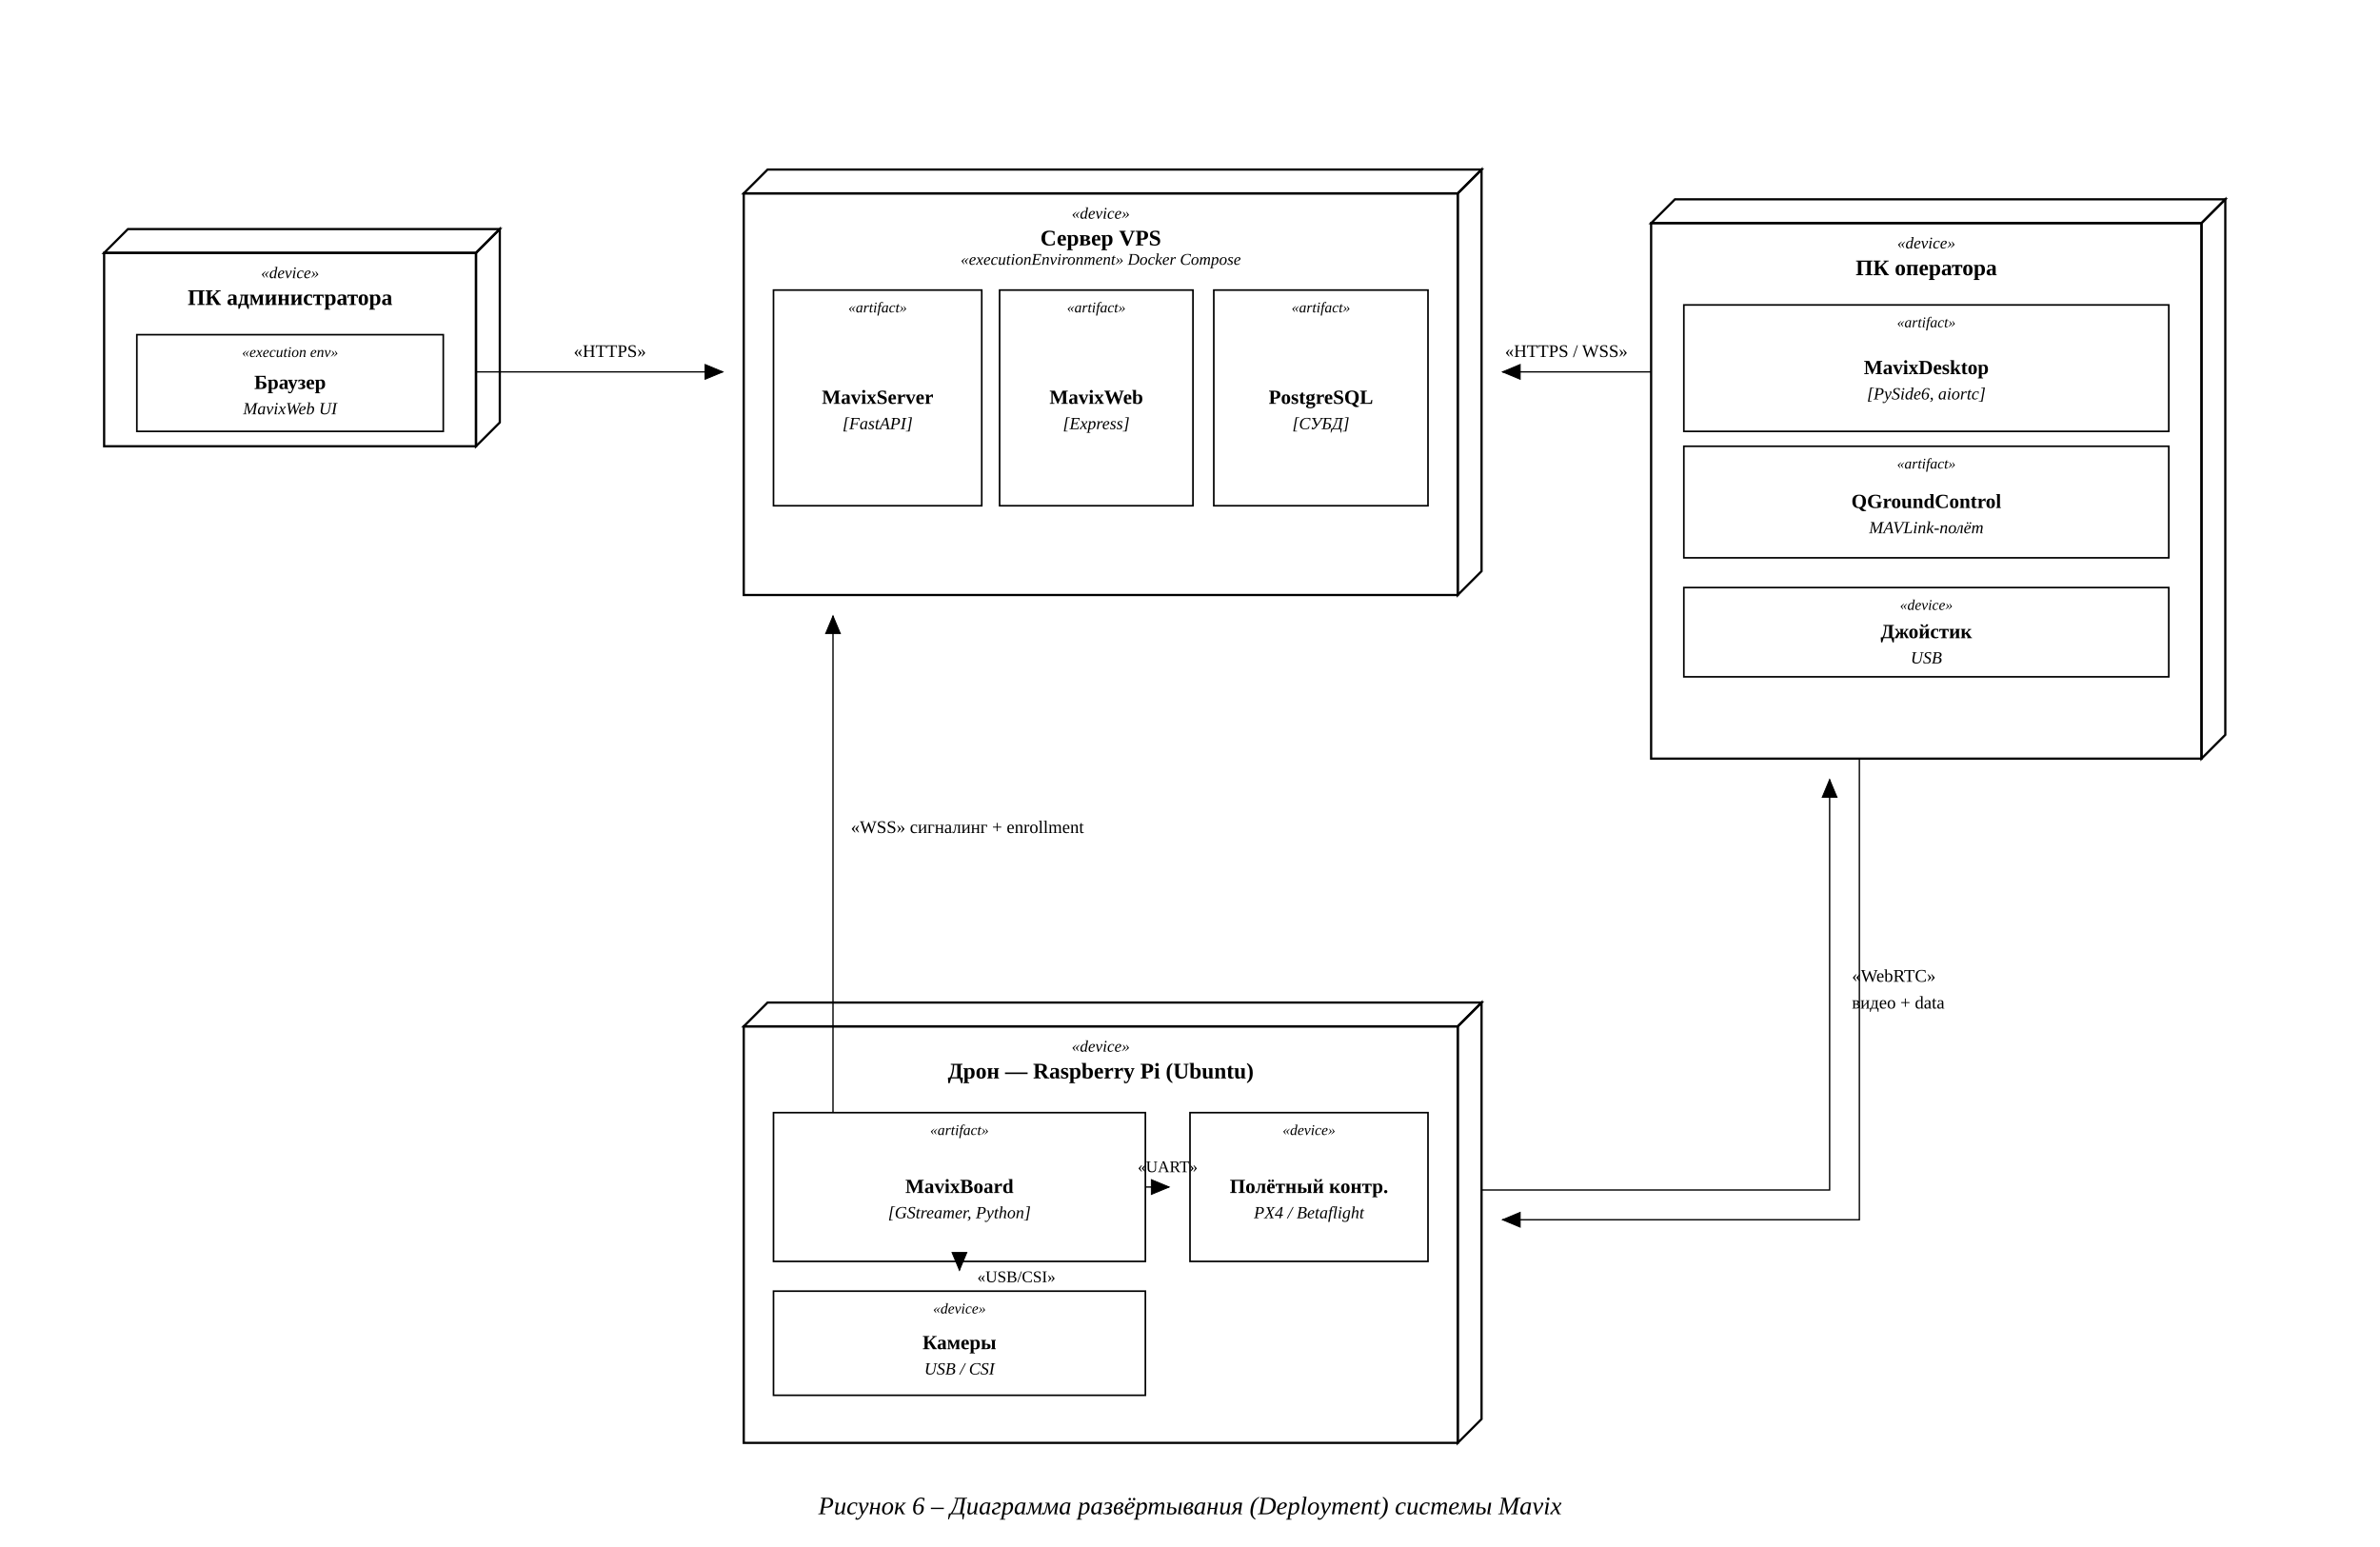
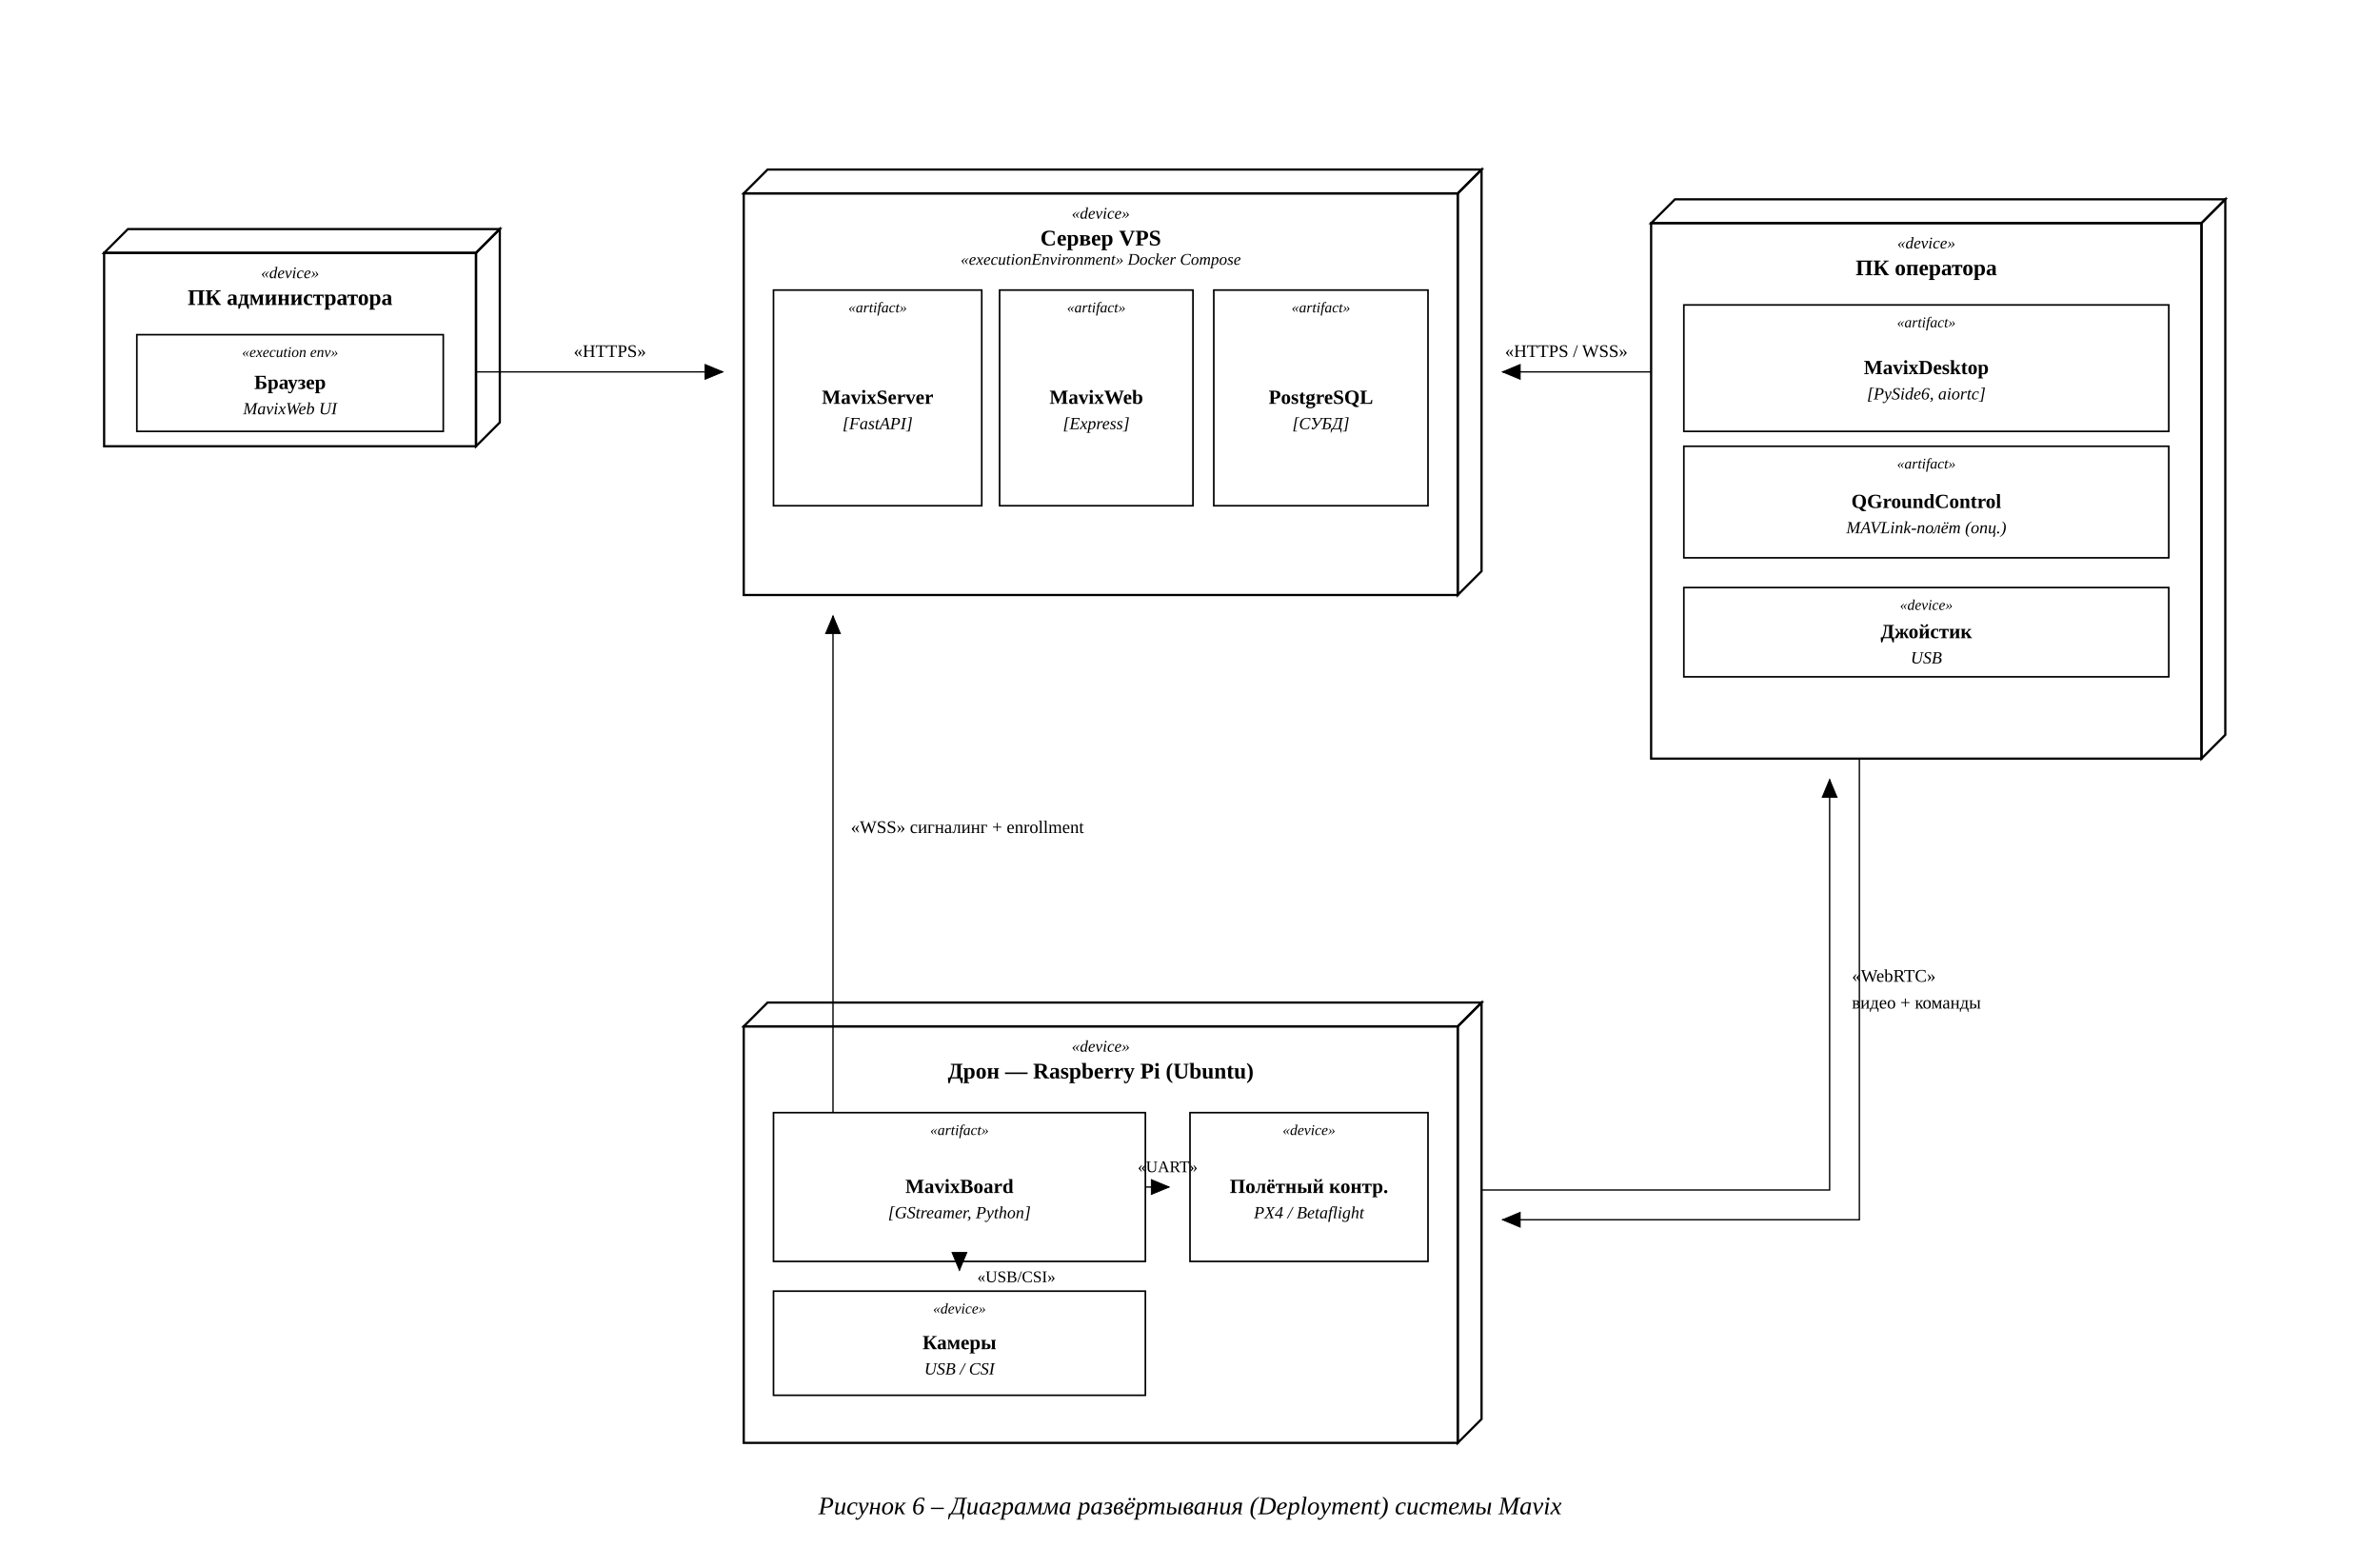
<svg xmlns="http://www.w3.org/2000/svg" width="1600" height="1040" viewBox="0 0 1600 1040" font-family="Liberation Serif, Times New Roman, serif">
  <rect width="1600" height="1040" fill="#fff" />
  <defs>
    <marker id="arr" viewBox="0 0 10 10" refX="9" refY="5" markerWidth="9" markerHeight="9" orient="auto-start-reverse">
      <path d="M 0 0 L 10 5 L 0 10 z" fill="#000" />
    </marker>
    <marker id="open" viewBox="0 0 10 10" refX="10" refY="5" markerWidth="11" markerHeight="11" orient="auto">
      <path d="M 0 0 L 10 5 L 0 10" fill="none" stroke="#000" />
    </marker>
  </defs>
  <rect x="70.0" y="170.0" width="250.0" height="130.0" stroke="#000" fill="none" stroke-width="1.5" />
  <polygon points="70,170 86,154 336,154 320,170" fill="none" stroke="#000" stroke-width="1.5" />
  <polygon points="320,170 336,154 336,284 320,300" fill="none" stroke="#000" stroke-width="1.5" />
  <text x="195.0" y="187.0" text-anchor="middle" font-size="11" font-style="italic">«device»</text>
  <text x="195.0" y="205.0" text-anchor="middle" font-size="15" font-weight="bold">ПК администратора</text>
  <rect x="92.0" y="225.0" width="206.0" height="65.0" stroke="#000" fill="none" stroke-width="1.1" />
  <text x="195.0" y="240.0" text-anchor="middle" font-size="10" font-style="italic">«execution env»</text>
  <text x="195.0" y="261.5" text-anchor="middle" font-size="13.5" font-weight="bold">Браузер</text>
  <text x="195.0" y="278.5" text-anchor="middle" font-size="11.5" font-style="italic">MavixWeb UI</text>
  <rect x="500.0" y="130.0" width="480.0" height="270.0" stroke="#000" fill="none" stroke-width="1.5" />
  <polygon points="500,130 516,114 996,114 980,130" fill="none" stroke="#000" stroke-width="1.5" />
  <polygon points="980,130 996,114 996,384 980,400" fill="none" stroke="#000" stroke-width="1.5" />
  <text x="740.0" y="147.0" text-anchor="middle" font-size="11" font-style="italic">«device»</text>
  <text x="740.0" y="165.0" text-anchor="middle" font-size="15" font-weight="bold">Сервер VPS</text>
  <text x="740.0" y="178.0" text-anchor="middle" font-size="11" font-style="italic">«executionEnvironment» Docker Compose</text>
  <rect x="520.0" y="195.0" width="140.0" height="145.0" stroke="#000" fill="none" stroke-width="1.1" />
  <text x="590.0" y="210.0" text-anchor="middle" font-size="10" font-style="italic">«artifact»</text>
  <text x="590.0" y="271.5" text-anchor="middle" font-size="13.5" font-weight="bold">MavixServer</text>
  <text x="590.0" y="288.5" text-anchor="middle" font-size="11.5" font-style="italic">[FastAPI]</text>
  <rect x="672.0" y="195.0" width="130.0" height="145.0" stroke="#000" fill="none" stroke-width="1.1" />
  <text x="737.0" y="210.0" text-anchor="middle" font-size="10" font-style="italic">«artifact»</text>
  <text x="737.0" y="271.5" text-anchor="middle" font-size="13.5" font-weight="bold">MavixWeb</text>
  <text x="737.0" y="288.5" text-anchor="middle" font-size="11.5" font-style="italic">[Express]</text>
  <rect x="816.0" y="195.0" width="144.0" height="145.0" stroke="#000" fill="none" stroke-width="1.1" />
  <text x="888.0" y="210.0" text-anchor="middle" font-size="10" font-style="italic">«artifact»</text>
  <text x="888.0" y="271.5" text-anchor="middle" font-size="13.5" font-weight="bold">PostgreSQL</text>
  <text x="888.0" y="288.5" text-anchor="middle" font-size="11.5" font-style="italic">[СУБД]</text>
  <rect x="1110.0" y="150.0" width="370.0" height="360.0" stroke="#000" fill="none" stroke-width="1.5" />
  <polygon points="1110,150 1126,134 1496,134 1480,150" fill="none" stroke="#000" stroke-width="1.5" />
  <polygon points="1480,150 1496,134 1496,494 1480,510" fill="none" stroke="#000" stroke-width="1.5" />
  <text x="1295.0" y="167.0" text-anchor="middle" font-size="11" font-style="italic">«device»</text>
  <text x="1295.0" y="185.0" text-anchor="middle" font-size="15" font-weight="bold">ПК оператора</text>
  <rect x="1132.0" y="205.0" width="326.0" height="85.0" stroke="#000" fill="none" stroke-width="1.1" />
  <text x="1295.0" y="220.0" text-anchor="middle" font-size="10" font-style="italic">«artifact»</text>
  <text x="1295.0" y="251.5" text-anchor="middle" font-size="13.5" font-weight="bold">MavixDesktop</text>
  <text x="1295.0" y="268.5" text-anchor="middle" font-size="11.5" font-style="italic">[PySide6, aiortc]</text>
  <rect x="1132.0" y="300.0" width="326.0" height="75.0" stroke="#000" fill="none" stroke-width="1.1" />
  <text x="1295.0" y="315.0" text-anchor="middle" font-size="10" font-style="italic">«artifact»</text>
  <text x="1295.0" y="341.5" text-anchor="middle" font-size="13.5" font-weight="bold">QGroundControl</text>
-   <text x="1295.0" y="358.5" text-anchor="middle" font-size="11.5" font-style="italic">MAVLink-полёт</text>
+   <text x="1295.0" y="358.5" text-anchor="middle" font-size="11.5" font-style="italic">MAVLink-полёт (опц.)</text>
  <rect x="1132.0" y="395.0" width="326.0" height="60.0" stroke="#000" fill="none" stroke-width="1.1" />
  <text x="1295.0" y="410.0" text-anchor="middle" font-size="10" font-style="italic">«device»</text>
  <text x="1295.0" y="429.0" text-anchor="middle" font-size="13.5" font-weight="bold">Джойстик</text>
  <text x="1295.0" y="446.0" text-anchor="middle" font-size="11.5" font-style="italic">USB</text>
  <rect x="500.0" y="690.0" width="480.0" height="280.0" stroke="#000" fill="none" stroke-width="1.5" />
  <polygon points="500,690 516,674 996,674 980,690" fill="none" stroke="#000" stroke-width="1.5" />
  <polygon points="980,690 996,674 996,954 980,970" fill="none" stroke="#000" stroke-width="1.5" />
  <text x="740.0" y="707.0" text-anchor="middle" font-size="11" font-style="italic">«device»</text>
  <text x="740.0" y="725.0" text-anchor="middle" font-size="15" font-weight="bold">Дрон — Raspberry Pi (Ubuntu)</text>
  <rect x="520.0" y="748.0" width="250.0" height="100.0" stroke="#000" fill="none" stroke-width="1.1" />
  <text x="645.0" y="763.0" text-anchor="middle" font-size="10" font-style="italic">«artifact»</text>
  <text x="645.0" y="802.0" text-anchor="middle" font-size="13.5" font-weight="bold">MavixBoard</text>
  <text x="645.0" y="819.0" text-anchor="middle" font-size="11.5" font-style="italic">[GStreamer, Python]</text>
  <rect x="800.0" y="748.0" width="160.0" height="100.0" stroke="#000" fill="none" stroke-width="1.1" />
  <text x="880.0" y="763.0" text-anchor="middle" font-size="10" font-style="italic">«device»</text>
  <text x="880.0" y="802.0" text-anchor="middle" font-size="13.5" font-weight="bold">Полётный контр.</text>
  <text x="880.0" y="819.0" text-anchor="middle" font-size="11.5" font-style="italic">PX4 / Betaflight</text>
  <rect x="520.0" y="868.0" width="250.0" height="70.0" stroke="#000" fill="none" stroke-width="1.1" />
  <text x="645.0" y="883.0" text-anchor="middle" font-size="10" font-style="italic">«device»</text>
  <text x="645.0" y="907.0" text-anchor="middle" font-size="13.5" font-weight="bold">Камеры</text>
  <text x="645.0" y="924.0" text-anchor="middle" font-size="11.5" font-style="italic">USB / CSI</text>
  <polyline points="320.0,250.0 486.0,250.0" stroke="#000" fill="none" stroke-width="0.9" />
  <polygon points="486.0,250.0 474.0,255.0 474.0,245.0" fill="#000" stroke="#000" stroke-width="0.6" />
  <text x="410.0" y="240.0" text-anchor="middle" font-size="12">«HTTPS»</text>
  <polyline points="1110.0,250.0 1010.0,250.0" stroke="#000" fill="none" stroke-width="0.9" />
  <polygon points="1010.0,250.0 1022.0,245.0 1022.0,255.0" fill="#000" stroke="#000" stroke-width="0.6" />
  <text x="1053.0" y="240.0" text-anchor="middle" font-size="12">«HTTPS / WSS»</text>
  <polyline points="560.0,748.0 560.0,414.0" stroke="#000" fill="none" stroke-width="0.9" />
  <polygon points="560.0,414.0 565.0,426.0 555.0,426.0" fill="#000" stroke="#000" stroke-width="0.6" />
  <text x="572.0" y="560.0" text-anchor="start" font-size="12">«WSS» сигналинг + enrollment</text>
  <polyline points="1250.0,510.0 1250.0,820.0 1010.0,820.0" stroke="#000" fill="none" stroke-width="0.9" />
  <polygon points="1010.0,820.0 1022.0,815.0 1022.0,825.0" fill="#000" stroke="#000" stroke-width="0.6" />
  <polyline points="996.0,800.0 1230.0,800.0 1230.0,524.0" stroke="#000" fill="none" stroke-width="0.9" />
  <polygon points="1230.0,524.0 1235.0,536.0 1225.0,536.0" fill="#000" stroke="#000" stroke-width="0.6" />
  <text x="1245.0" y="660.0" text-anchor="start" font-size="12">«WebRTC»</text>
-   <text x="1245.0" y="678.0" text-anchor="start" font-size="12">видео + data</text>
+   <text x="1245.0" y="678.0" text-anchor="start" font-size="12">видео + команды</text>
  <polyline points="770.0,798.0 786.0,798.0" stroke="#000" fill="none" stroke-width="0.9" />
  <polygon points="786.0,798.0 774.0,803.0 774.0,793.0" fill="#000" stroke="#000" stroke-width="0.6" />
  <text x="785.0" y="788.0" text-anchor="middle" font-size="11">«UART»</text>
  <polyline points="645.0,848.0 645.0,854.0" stroke="#000" fill="none" stroke-width="0.9" />
  <polygon points="645.0,854.0 640.0,842.0 650.0,842.0" fill="#000" stroke="#000" stroke-width="0.6" />
  <text x="657.0" y="862.0" text-anchor="start" font-size="11">«USB/CSI»</text>
  <text x="800.0" y="1018" text-anchor="middle" font-style="italic" font-size="17">Рисунок 6 – Диаграмма развёртывания (Deployment) системы Mavix</text>
</svg>
